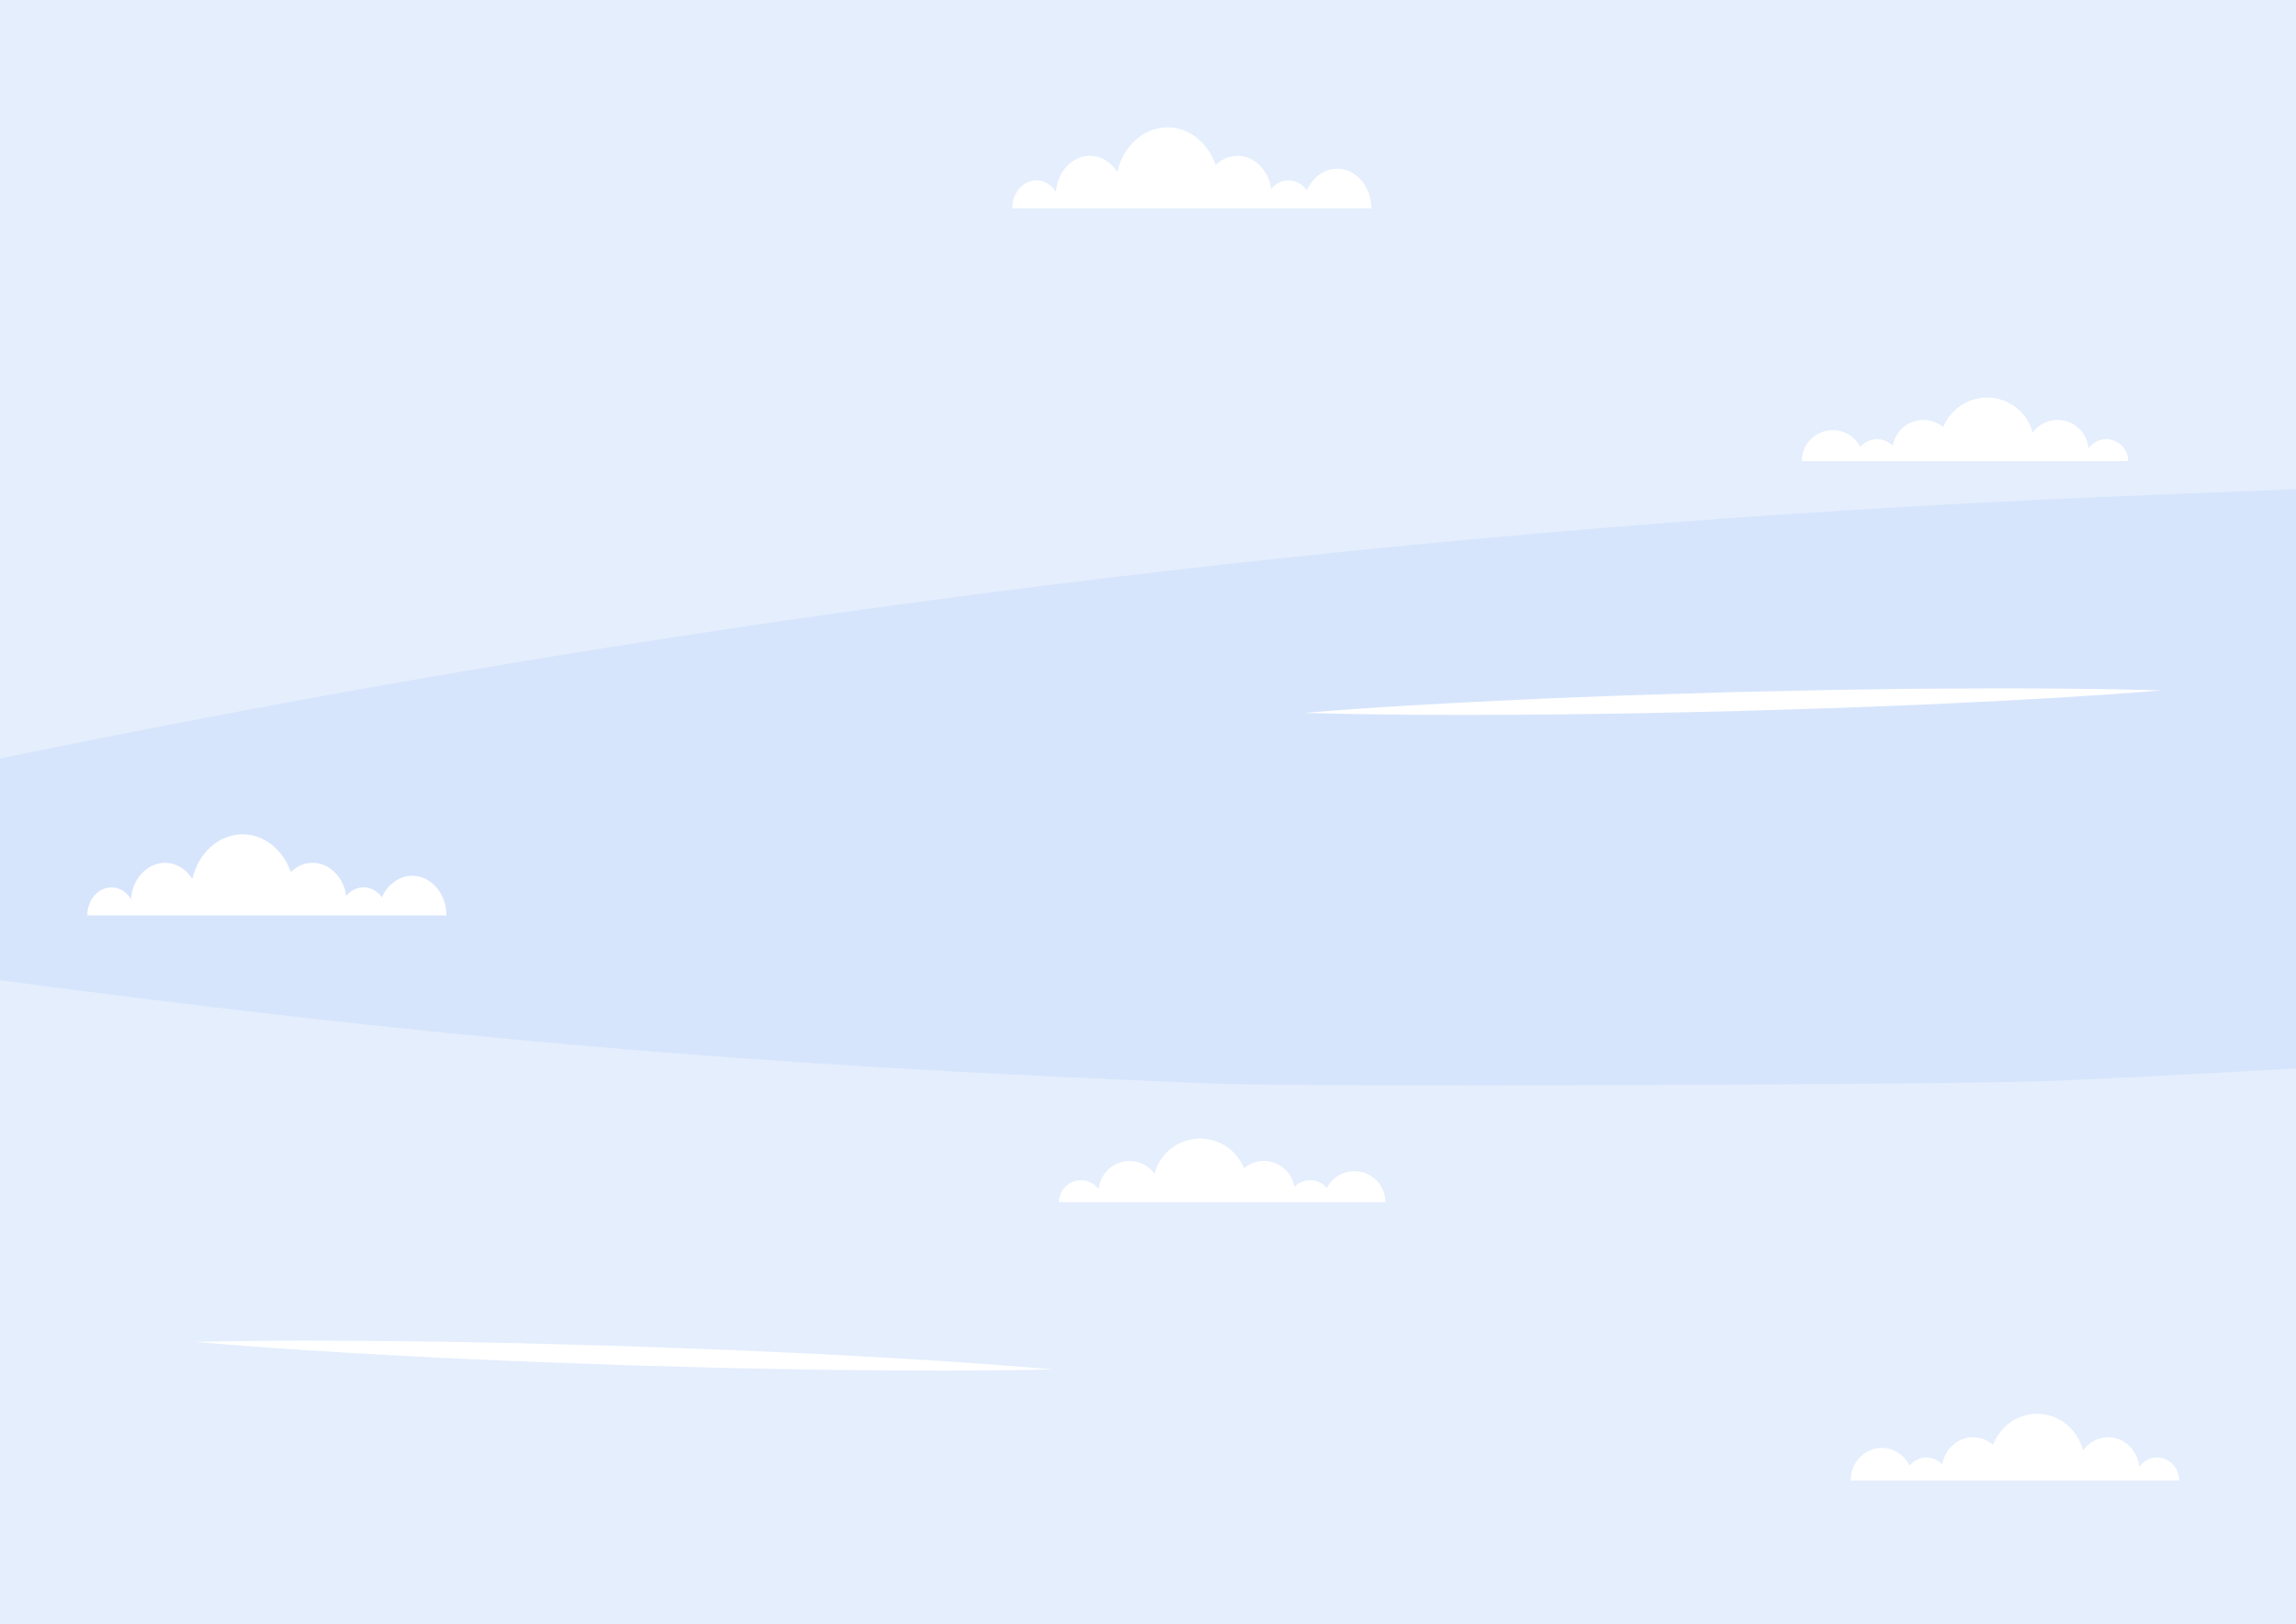
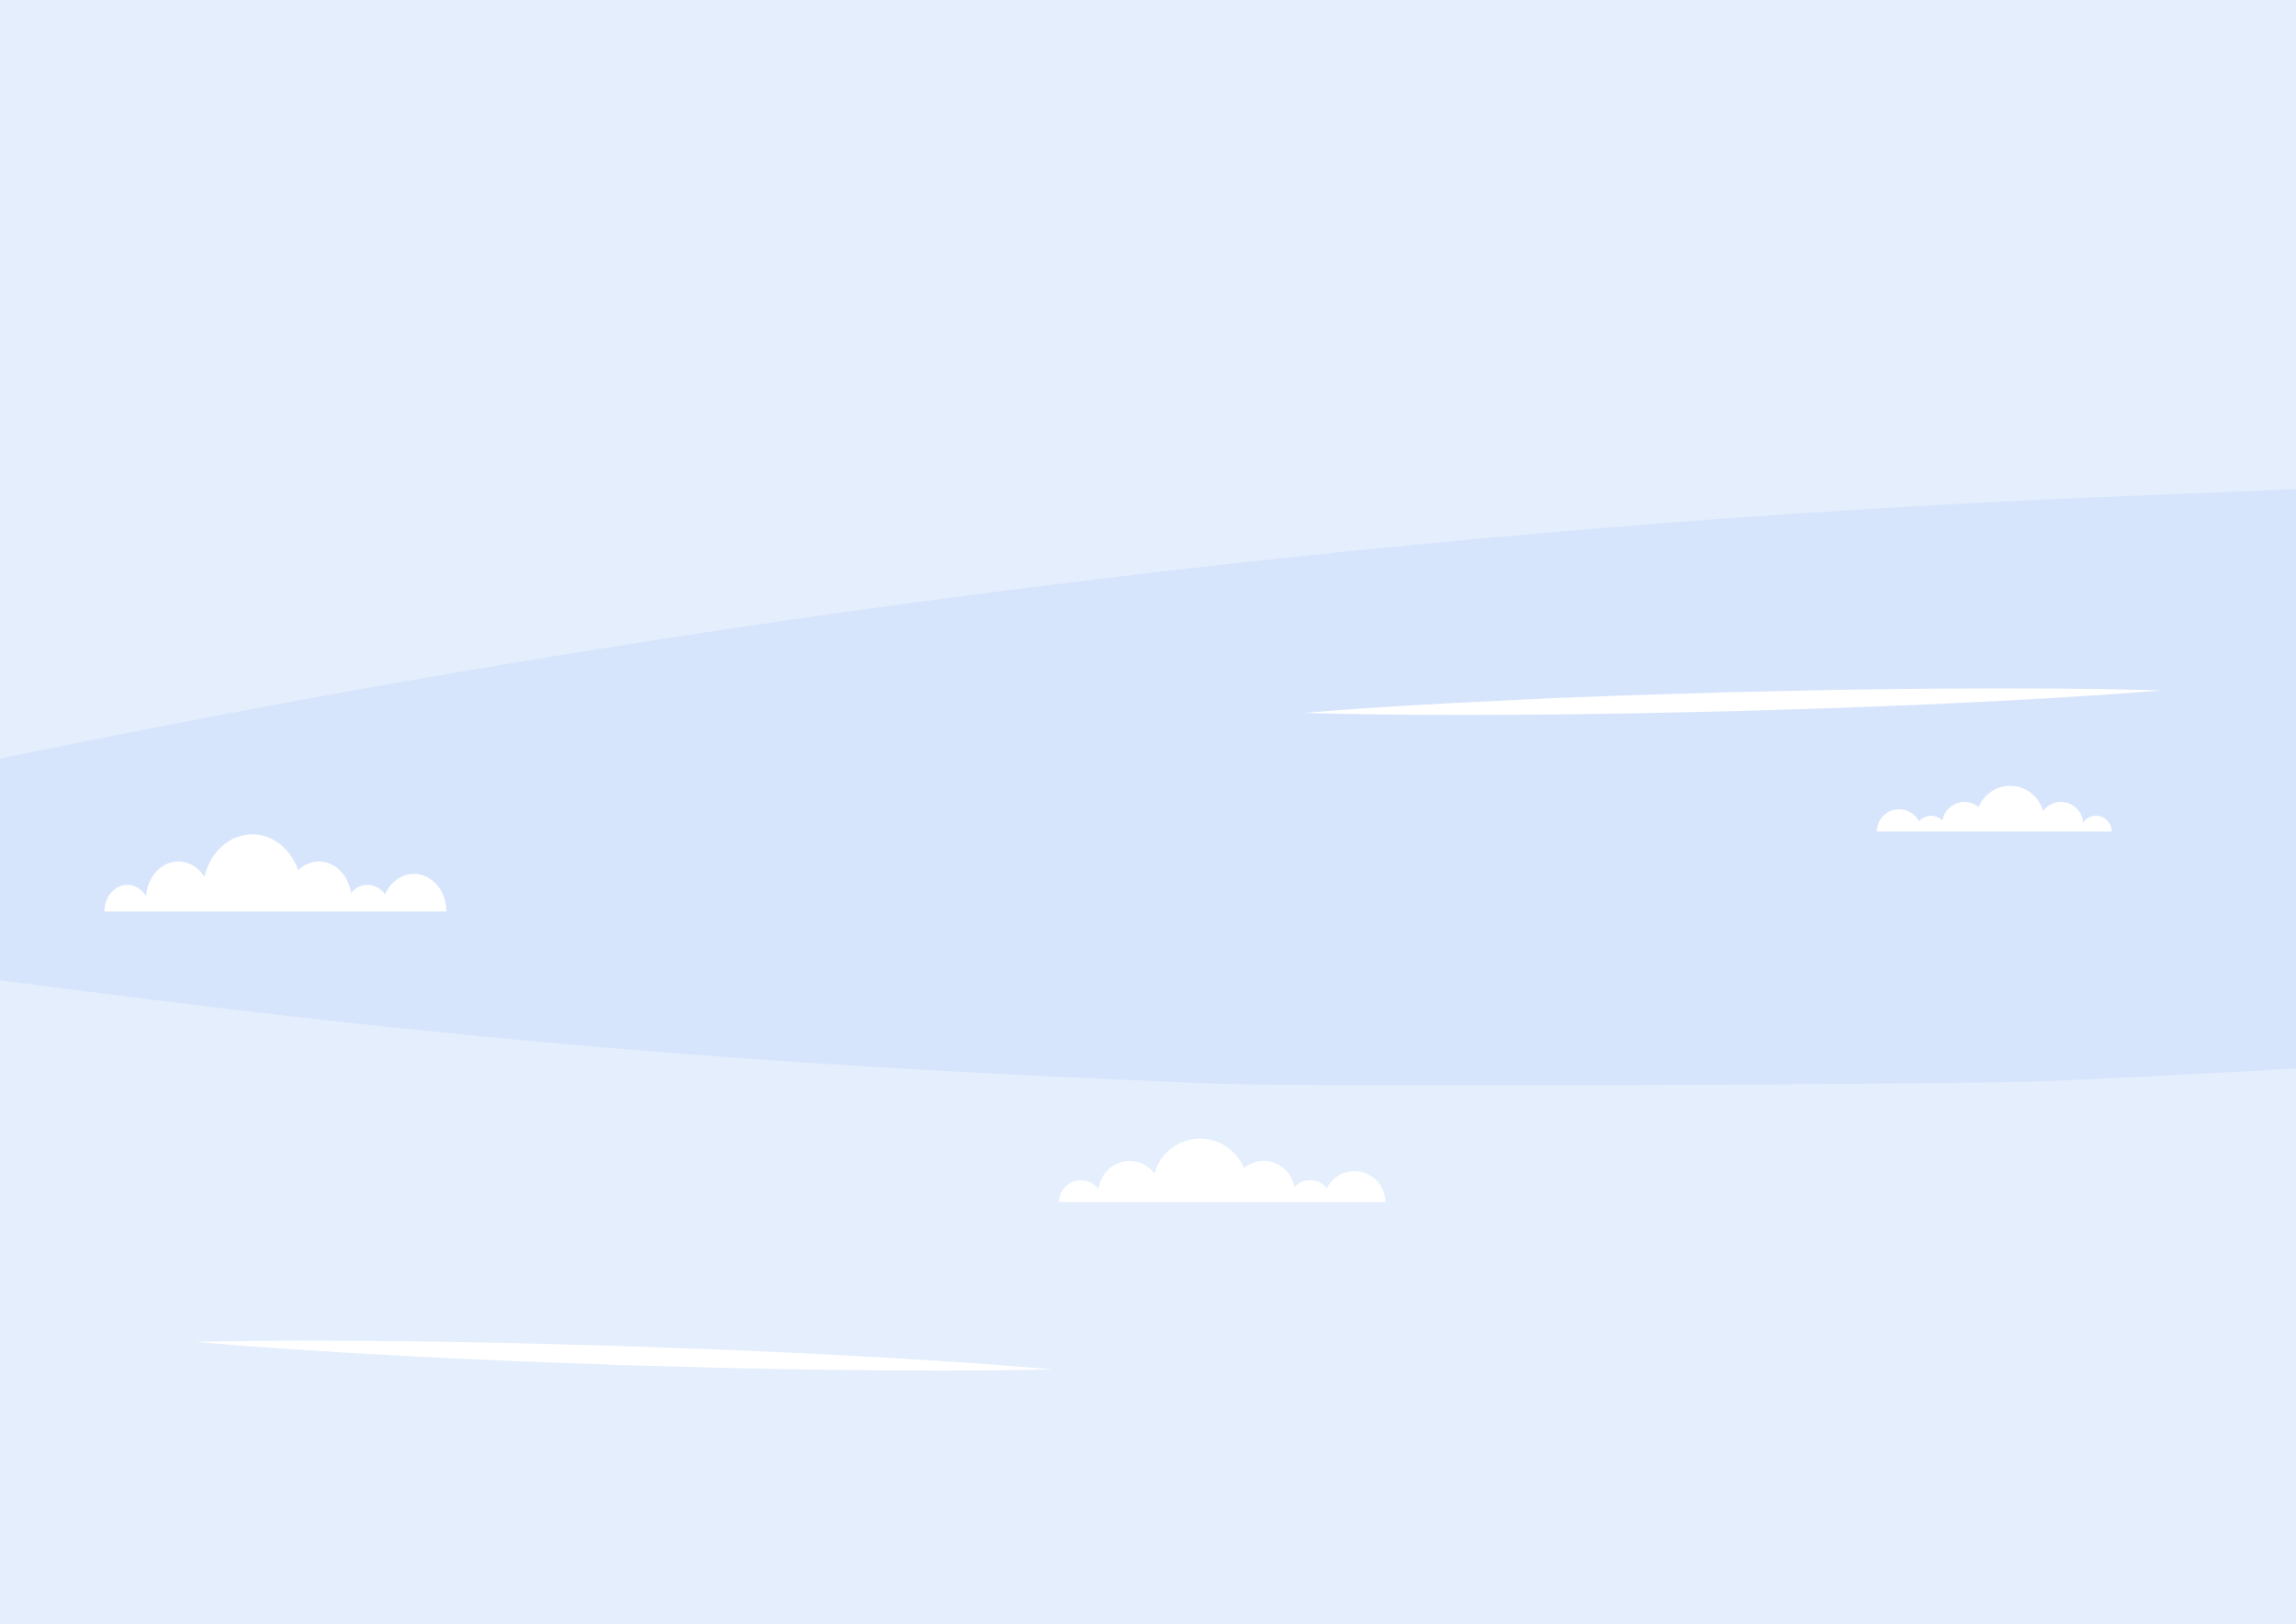
- <svg xmlns="http://www.w3.org/2000/svg" id="svg4536" version="1.1" viewBox="0 0 297 210" height="210mm" width="297mm">
+ <svg xmlns="http://www.w3.org/2000/svg" width="297mm" height="210mm" viewBox="0 0 297 210" version="1.1" id="svg4536">
  <defs id="defs4530">
    </defs>
  <g id="layer1">
-     <path id="path5109" d="M 297.775,66.917 302.549,-6.177 -7.04,-3.888 -0.452,101.629" style="fill:none;stroke:#000000;stroke-width:0.265px;stroke-linecap:butt;stroke-linejoin:miter;stroke-opacity:1" />
-     <path transform="scale(0.2645833)" id="path5113" d="M -1.216,371.151 C -3.387,344.294 -25.211,-12.305 -24.714,-12.801 c 0.596,-0.596 159.998,-1.933 773.123,-6.482 215.969,-1.602 392.903,-2.682 393.187,-2.398 0.284,0.284 -3.482,61.904 -8.368,136.935 l -8.884,136.419 -53.589,1.775 C 728.516,264.785 392.849,303.691 57.661,370.869 c -31.157,6.244 -56.949,11.354 -57.316,11.354 -0.367,0 -1.07,-4.982 -1.562,-11.071 z" style="opacity:0.996;fill:#e4eefd;stroke:#da4b4b;stroke-width:0;paint-order:stroke fill markers;fill-opacity:1" />
-     <path id="path5115" d="m -0.517,125.083 0.065,-23.454" style="fill:none;stroke:#000000;stroke-width:0.265px;stroke-linecap:butt;stroke-linejoin:miter;stroke-opacity:1" />
-     <path id="path5117" d="m 297.775,66.917 -0.056,69.967 0.728,75.645 -301.929,-1.662 2.966,-85.784" style="fill:none;stroke:#000000;stroke-width:0.265px;stroke-linecap:butt;stroke-linejoin:miter;stroke-opacity:1" />
-     <path transform="scale(0.2645833)" id="path5119" d="m 800.363,800.367 c -91.929,-0.557 -312.107,-1.804 -489.286,-2.771 -177.179,-0.967 -322.328,-1.925 -322.554,-2.129 -0.803,-0.723 10.624,-319.283 11.484,-320.143 0.481,-0.481 20.687,1.749 44.901,4.956 189.699,25.12 339.065,37.72 547.598,46.193 60.661,2.465 313.672,2.443 372.857,-0.031 49.441,-2.067 122.198,-5.569 143.757,-6.919 l 14.471,-0.906 0.869,63.414 c 0.478,34.877 1.262,98.61 1.741,141.628 l 0.872,78.214 -79.784,-0.246 c -43.881,-0.135 -154.998,-0.702 -246.927,-1.259 z" style="opacity:0.996;fill:#e4eefd;fill-opacity:1;stroke:#da4b4b;stroke-width:0;paint-order:stroke fill markers" />
-     <path transform="scale(0.2645833)" id="path5121" d="m 655.293,525.808 c -7.464,-0.247 -34.786,-1.147 -60.714,-2 C 405.695,517.596 219.896,501.725 23.507,475.027 l -23.929,-3.253 v -43.173 c 0,-39.871 0.191,-43.232 2.5,-43.944 5.576,-1.719 119.901,-24.143 163.929,-32.153 295.899,-53.834 610.495,-87.678 897.143,-96.513 14.143,-0.436 33.589,-1.17 43.214,-1.632 l 17.5,-0.839 v 131.363 131.363 l -16.071,0.924 c -121.589,6.989 -165.58,8.236 -306.071,8.675 -73.071,0.228 -138.964,0.213 -146.429,-0.034 z" style="opacity:0.996;fill:#e4eefd;fill-opacity:1;stroke:#da4b4b;stroke-width:0;paint-order:stroke fill markers" />
-     <path id="path5123" d="m 156.848,140.146 c -62.142,-2.519 -99.886,-5.78 -161.047,-13.913 -3.411,-0.454 -6.628,-0.918 -7.149,-1.031 l -0.947,-0.206 0.158,-12.011 c 0.087,-6.606 0.272,-12.127 0.411,-12.27 0.29,-0.296 15.785,-3.515 33.263,-6.909 C 106.496,77.309 194.249,67.157 279.484,63.967 c 8.913,-0.334 17.78,-0.71 19.706,-0.838 l 3.501,-0.231 v 37.383 37.383 l -1.3,0.204 c -1.304,0.205 -18.09,1.115 -35.31,1.916 -11.525,0.536 -97.888,0.822 -109.232,0.362 z" style="opacity:0.996;fill:#d7e5fc;fill-opacity:1;stroke:#da4b4b;stroke-width:0;paint-order:stroke fill markers" />
-     <path transform="scale(0.2645833)" id="path5125" d="m 675.794,280.098 v -0.349 l 0.424,-0.053 c 0.233,-0.029 3.779,-0.374 7.879,-0.766 39.788,-3.801 78.475,-7.134 117.634,-10.134 4.812,-0.369 8.881,-0.67 9.04,-0.67 0.278,-1.3e-4 0.29,0.015 0.29,0.348 v 0.348 l -0.513,0.054 c -0.282,0.03 -4.23,0.336 -8.772,0.681 -29.771,2.258 -67.483,5.444 -97.768,8.26 -8.498,0.79 -13.917,1.299 -17.579,1.652 -2.044,0.197 -5.162,0.497 -6.93,0.667 -1.768,0.17 -3.325,0.31 -3.46,0.31 -0.226,3.7e-4 -0.246,-0.027 -0.246,-0.348 z" style="opacity:0.996;fill:#d7e5fc;fill-opacity:1;stroke:#da4b4b;stroke-width:0;paint-order:stroke fill markers" />
-     <path d="m 275.292,59.638 h -42.227 c 0,-2.216 1.796,-4.013 4.013,-4.013 1.554,0 2.899,0.886 3.565,2.179 0.521,-0.613 1.297,-1.003 2.164,-1.003 0.801,0 1.523,0.332 2.038,0.866 0.314,-1.903 1.962,-3.357 3.955,-3.357 0.976,0 1.869,0.349 2.565,0.927 0.908,-2.241 3.105,-3.821 5.671,-3.821 2.825,0 5.202,1.915 5.905,4.518 0.732,-0.984 1.899,-1.625 3.219,-1.625 2.102,0 3.821,1.615 3.997,3.671 0.515,-0.714 1.352,-1.18 2.298,-1.18 1.568,0 2.839,1.271 2.839,2.837" style="fill:#ffffff;fill-opacity:1;fill-rule:nonzero;stroke:none;stroke-width:0.035" id="path168" />
-     <path d="m 179.216,155.478 h -42.229 c 0,-1.567 1.27,-2.837 2.839,-2.837 0.946,0 1.784,0.466 2.298,1.18 0.175,-2.056 1.896,-3.671 3.996,-3.671 1.32,0 2.488,0.641 3.219,1.625 0.703,-2.603 3.08,-4.519 5.905,-4.519 2.567,0 4.763,1.581 5.671,3.822 0.696,-0.579 1.589,-0.927 2.564,-0.927 1.993,0 3.641,1.454 3.955,3.357 0.515,-0.533 1.238,-0.865 2.038,-0.865 0.867,0 1.643,0.39 2.163,1.003 0.666,-1.293 2.012,-2.179 3.567,-2.179 2.216,0 4.013,1.797 4.013,4.013" style="fill:#ffffff;fill-opacity:1;fill-rule:nonzero;stroke:none;stroke-width:0.035" id="path170" />
-     <path d="M 57.748,118.385 H 11.293 c 0,-1.996 1.397,-3.615 3.123,-3.615 1.041,0 1.963,0.593 2.528,1.503 0.193,-2.62 2.086,-4.677 4.396,-4.677 1.453,0 2.736,0.816 3.541,2.07 0.773,-3.317 3.388,-5.757 6.496,-5.757 2.824,0 5.239,2.014 6.238,4.869 0.766,-0.738 1.748,-1.182 2.821,-1.182 2.192,0 4.005,1.852 4.351,4.277 0.567,-0.679 1.361,-1.103 2.242,-1.103 0.954,0 1.807,0.497 2.38,1.278 0.732,-1.647 2.214,-2.776 3.924,-2.776 2.438,0 4.414,2.29 4.414,5.113" style="fill:#ffffff;fill-opacity:1;fill-rule:nonzero;stroke:none;stroke-width:0.042" id="path170-9" />
-     <path d="m 279.563,89.295 c -9.225,0.752 -18.455,1.262 -27.688,1.685 -4.615,0.235 -9.233,0.381 -13.849,0.569 l -13.855,0.431 -13.857,0.298 c -4.621,0.053 -9.24,0.152 -13.862,0.157 -9.241,0.061 -18.485,0.035 -27.736,-0.237 9.223,-0.757 18.453,-1.266 27.686,-1.689 4.615,-0.236 9.233,-0.379 13.849,-0.568 l 13.855,-0.429 13.857,-0.295 c 4.62,-0.054 9.24,-0.149 13.862,-0.157 9.241,-0.061 18.485,-0.035 27.737,0.234" style="fill:#ffffff;fill-opacity:1;fill-rule:nonzero;stroke:none;stroke-width:0.035" id="path24" />
-     <path id="path24-6" style="fill:#ffffff;fill-opacity:1;fill-rule:nonzero;stroke:none;stroke-width:0.035" d="m 136.129,177.109 c -9.253,0.214 -18.497,0.184 -27.739,0.069 -4.621,-0.035 -9.239,-0.158 -13.859,-0.239 l -13.857,-0.377 -13.851,-0.51 c -4.616,-0.217 -9.233,-0.387 -13.847,-0.651 -9.229,-0.478 -18.455,-1.043 -27.675,-1.853 9.251,-0.218 18.496,-0.189 27.737,-0.073 4.621,0.034 9.239,0.16 13.859,0.24 l 13.856,0.38 13.851,0.513 c 4.616,0.216 9.233,0.39 13.847,0.651 9.229,0.478 18.455,1.043 27.676,1.851" />
-     <path id="path168-7" style="fill:#ffffff;fill-opacity:1;fill-rule:nonzero;stroke:none;stroke-width:0.036" d="m 281.887,191.479 h -42.499 c 0,-2.326 1.807,-4.213 4.039,-4.213 1.564,0 2.918,0.93 3.588,2.288 0.524,-0.644 1.305,-1.053 2.178,-1.053 0.806,0 1.533,0.349 2.051,0.909 0.316,-1.998 1.975,-3.525 3.98,-3.525 0.982,0 1.881,0.366 2.581,0.974 0.914,-2.353 3.125,-4.012 5.707,-4.012 2.843,0 5.236,2.011 5.943,4.744 0.737,-1.033 1.911,-1.706 3.24,-1.706 2.115,0 3.846,1.696 4.022,3.854 0.518,-0.749 1.361,-1.239 2.313,-1.239 1.578,0 2.857,1.334 2.857,2.979" />
-     <path id="path170-9-4" style="fill:#ffffff;fill-opacity:1;fill-rule:nonzero;stroke:none;stroke-width:0.042" d="m 177.392,26.94 h -46.455 c 0,-1.996 1.397,-3.615 3.123,-3.615 1.041,0 1.963,0.593 2.528,1.503 0.193,-2.62 2.086,-4.677 4.396,-4.677 1.453,0 2.736,0.816 3.541,2.07 0.773,-3.317 3.388,-5.757 6.496,-5.757 2.824,0 5.239,2.014 6.238,4.869 0.766,-0.738 1.748,-1.182 2.821,-1.182 2.192,0 4.005,1.852 4.351,4.277 0.567,-0.679 1.361,-1.103 2.242,-1.103 0.954,0 1.807,0.497 2.38,1.278 0.732,-1.647 2.214,-2.776 3.924,-2.776 2.438,0 4.414,2.29 4.414,5.113" />
+     <path style="fill:none;stroke:#000000;stroke-width:0.265px;stroke-linecap:butt;stroke-linejoin:miter;stroke-opacity:1" d="M 297.775,66.917 302.549,-6.177 -7.04,-3.888 -0.452,101.629" id="path5109" />
+     <path style="opacity:0.996;fill:#e4eefd;stroke:#da4b4b;stroke-width:0;paint-order:stroke fill markers;fill-opacity:1" d="M -1.216,371.151 C -3.387,344.294 -25.211,-12.305 -24.714,-12.801 c 0.596,-0.596 159.998,-1.933 773.123,-6.482 215.969,-1.602 392.903,-2.682 393.187,-2.398 0.284,0.284 -3.482,61.904 -8.368,136.935 l -8.884,136.419 -53.589,1.775 C 728.516,264.785 392.849,303.691 57.661,370.869 c -31.157,6.244 -56.949,11.354 -57.316,11.354 -0.367,0 -1.07,-4.982 -1.562,-11.071 z" id="path5113" transform="scale(0.2645833)" />
+     <path style="fill:none;stroke:#000000;stroke-width:0.265px;stroke-linecap:butt;stroke-linejoin:miter;stroke-opacity:1" d="m -0.517,125.083 0.065,-23.454" id="path5115" />
+     <path style="fill:none;stroke:#000000;stroke-width:0.265px;stroke-linecap:butt;stroke-linejoin:miter;stroke-opacity:1" d="m 297.775,66.917 -0.056,69.967 0.728,75.645 -301.929,-1.662 2.966,-85.784" id="path5117" />
+     <path style="opacity:0.996;fill:#e4eefd;fill-opacity:1;stroke:#da4b4b;stroke-width:0;paint-order:stroke fill markers" d="m 800.363,800.367 c -91.929,-0.557 -312.107,-1.804 -489.286,-2.771 -177.179,-0.967 -322.328,-1.925 -322.554,-2.129 -0.803,-0.723 10.624,-319.283 11.484,-320.143 0.481,-0.481 20.687,1.749 44.901,4.956 189.699,25.12 339.065,37.72 547.598,46.193 60.661,2.465 313.672,2.443 372.857,-0.031 49.441,-2.067 122.198,-5.569 143.757,-6.919 l 14.471,-0.906 0.869,63.414 c 0.478,34.877 1.262,98.61 1.741,141.628 l 0.872,78.214 -79.784,-0.246 c -43.881,-0.135 -154.998,-0.702 -246.927,-1.259 z" id="path5119" transform="scale(0.2645833)" />
+     <path style="opacity:0.996;fill:#e4eefd;fill-opacity:1;stroke:#da4b4b;stroke-width:0;paint-order:stroke fill markers" d="m 655.293,525.808 c -7.464,-0.247 -34.786,-1.147 -60.714,-2 C 405.695,517.596 219.896,501.725 23.507,475.027 l -23.929,-3.253 v -43.173 c 0,-39.871 0.191,-43.232 2.5,-43.944 5.576,-1.719 119.901,-24.143 163.929,-32.153 295.899,-53.834 610.495,-87.678 897.143,-96.513 14.143,-0.436 33.589,-1.17 43.214,-1.632 l 17.5,-0.839 v 131.363 131.363 l -16.071,0.924 c -121.589,6.989 -165.58,8.236 -306.071,8.675 -73.071,0.228 -138.964,0.213 -146.429,-0.034 z" id="path5121" transform="scale(0.2645833)" />
+     <path style="opacity:0.996;fill:#d7e5fc;fill-opacity:1;stroke:#da4b4b;stroke-width:0;paint-order:stroke fill markers" d="m 156.848,140.146 c -62.142,-2.519 -99.886,-5.78 -161.047,-13.913 -3.411,-0.454 -6.628,-0.918 -7.149,-1.031 l -0.947,-0.206 0.158,-12.011 c 0.087,-6.606 0.272,-12.127 0.411,-12.27 0.29,-0.296 15.785,-3.515 33.263,-6.909 C 106.496,77.309 194.249,67.157 279.484,63.967 c 8.913,-0.334 17.78,-0.71 19.706,-0.838 l 3.501,-0.231 v 37.383 37.383 l -1.3,0.204 c -1.304,0.205 -18.09,1.115 -35.31,1.916 -11.525,0.536 -97.888,0.822 -109.232,0.362 z" id="path5123" />
+     <path style="opacity:0.996;fill:#d7e5fc;fill-opacity:1;stroke:#da4b4b;stroke-width:0;paint-order:stroke fill markers" d="m 675.794,280.098 v -0.349 l 0.424,-0.053 c 0.233,-0.029 3.779,-0.374 7.879,-0.766 39.788,-3.801 78.475,-7.134 117.634,-10.134 4.812,-0.369 8.881,-0.67 9.04,-0.67 0.278,-1.3e-4 0.29,0.015 0.29,0.348 v 0.348 l -0.513,0.054 c -0.282,0.03 -4.23,0.336 -8.772,0.681 -29.771,2.258 -67.483,5.444 -97.768,8.26 -8.498,0.79 -13.917,1.299 -17.579,1.652 -2.044,0.197 -5.162,0.497 -6.93,0.667 -1.768,0.17 -3.325,0.31 -3.46,0.31 -0.226,3.7e-4 -0.246,-0.027 -0.246,-0.348 z" id="path5125" transform="scale(0.2645833)" />
+     <path id="path168" style="fill:#ffffff;fill-opacity:1;fill-rule:nonzero;stroke:none;stroke-width:0.025" d="m 273.159,107.552 h -30.373 c 0,-1.594 1.292,-2.886 2.886,-2.886 1.118,0 2.086,0.637 2.564,1.567 0.375,-0.441 0.933,-0.722 1.556,-0.722 0.576,0 1.095,0.239 1.466,0.623 0.226,-1.369 1.412,-2.415 2.845,-2.415 0.702,0 1.344,0.251 1.845,0.667 0.653,-1.612 2.233,-2.749 4.079,-2.749 2.032,0 3.742,1.378 4.247,3.25 0.527,-0.708 1.366,-1.169 2.315,-1.169 1.512,0 2.749,1.162 2.875,2.64 0.37,-0.513 0.972,-0.849 1.653,-0.849 1.128,0 2.042,0.914 2.042,2.041" />
+     <path id="path170" style="fill:#ffffff;fill-opacity:1;fill-rule:nonzero;stroke:none;stroke-width:0.035" d="m 179.216,155.478 h -42.229 c 0,-1.567 1.27,-2.837 2.839,-2.837 0.946,0 1.784,0.466 2.298,1.18 0.175,-2.056 1.896,-3.671 3.996,-3.671 1.32,0 2.488,0.641 3.219,1.625 0.703,-2.603 3.08,-4.519 5.905,-4.519 2.567,0 4.763,1.581 5.671,3.822 0.696,-0.579 1.589,-0.927 2.564,-0.927 1.993,0 3.641,1.454 3.955,3.357 0.515,-0.533 1.238,-0.865 2.038,-0.865 0.867,0 1.643,0.39 2.163,1.003 0.666,-1.293 2.012,-2.179 3.567,-2.179 2.216,0 4.013,1.797 4.013,4.013" />
+     <path id="path170-9" style="fill:#ffffff;fill-opacity:1;fill-rule:nonzero;stroke:none;stroke-width:0.04" d="M 57.748,117.887 H 13.502 c 0,-1.901 1.331,-3.443 2.974,-3.443 0.992,0 1.87,0.565 2.408,1.432 0.183,-2.495 1.987,-4.455 4.187,-4.455 1.384,0 2.606,0.777 3.373,1.971 0.737,-3.159 3.227,-5.484 6.187,-5.484 2.69,0 4.99,1.918 5.941,4.638 0.729,-0.703 1.665,-1.125 2.687,-1.125 2.088,0 3.815,1.764 4.144,4.073 0.54,-0.647 1.297,-1.05 2.136,-1.05 0.908,0 1.721,0.473 2.267,1.218 0.697,-1.569 2.108,-2.644 3.737,-2.644 2.322,0 4.205,2.181 4.205,4.87" />
+     <path id="path24" style="fill:#ffffff;fill-opacity:1;fill-rule:nonzero;stroke:none;stroke-width:0.035" d="m 279.563,89.295 c -9.225,0.752 -18.455,1.262 -27.688,1.685 -4.615,0.235 -9.233,0.381 -13.849,0.569 l -13.855,0.431 -13.857,0.298 c -4.621,0.053 -9.24,0.152 -13.862,0.157 -9.241,0.061 -18.485,0.035 -27.736,-0.237 9.223,-0.757 18.453,-1.266 27.686,-1.689 4.615,-0.236 9.233,-0.379 13.849,-0.568 l 13.855,-0.429 13.857,-0.295 c 4.62,-0.054 9.24,-0.149 13.862,-0.157 9.241,-0.061 18.485,-0.035 27.737,0.234" />
+     <path d="m 136.129,177.109 c -9.253,0.214 -18.497,0.184 -27.739,0.069 -4.621,-0.035 -9.239,-0.158 -13.859,-0.239 l -13.857,-0.377 -13.851,-0.51 c -4.616,-0.217 -9.233,-0.387 -13.847,-0.651 -9.229,-0.478 -18.455,-1.043 -27.675,-1.853 9.251,-0.218 18.496,-0.189 27.737,-0.073 4.621,0.034 9.239,0.16 13.859,0.24 l 13.856,0.38 13.851,0.513 c 4.616,0.216 9.233,0.39 13.847,0.651 9.229,0.478 18.455,1.043 27.676,1.851" style="fill:#ffffff;fill-opacity:1;fill-rule:nonzero;stroke:none;stroke-width:0.035" id="path24-6" />
  </g>
</svg>
